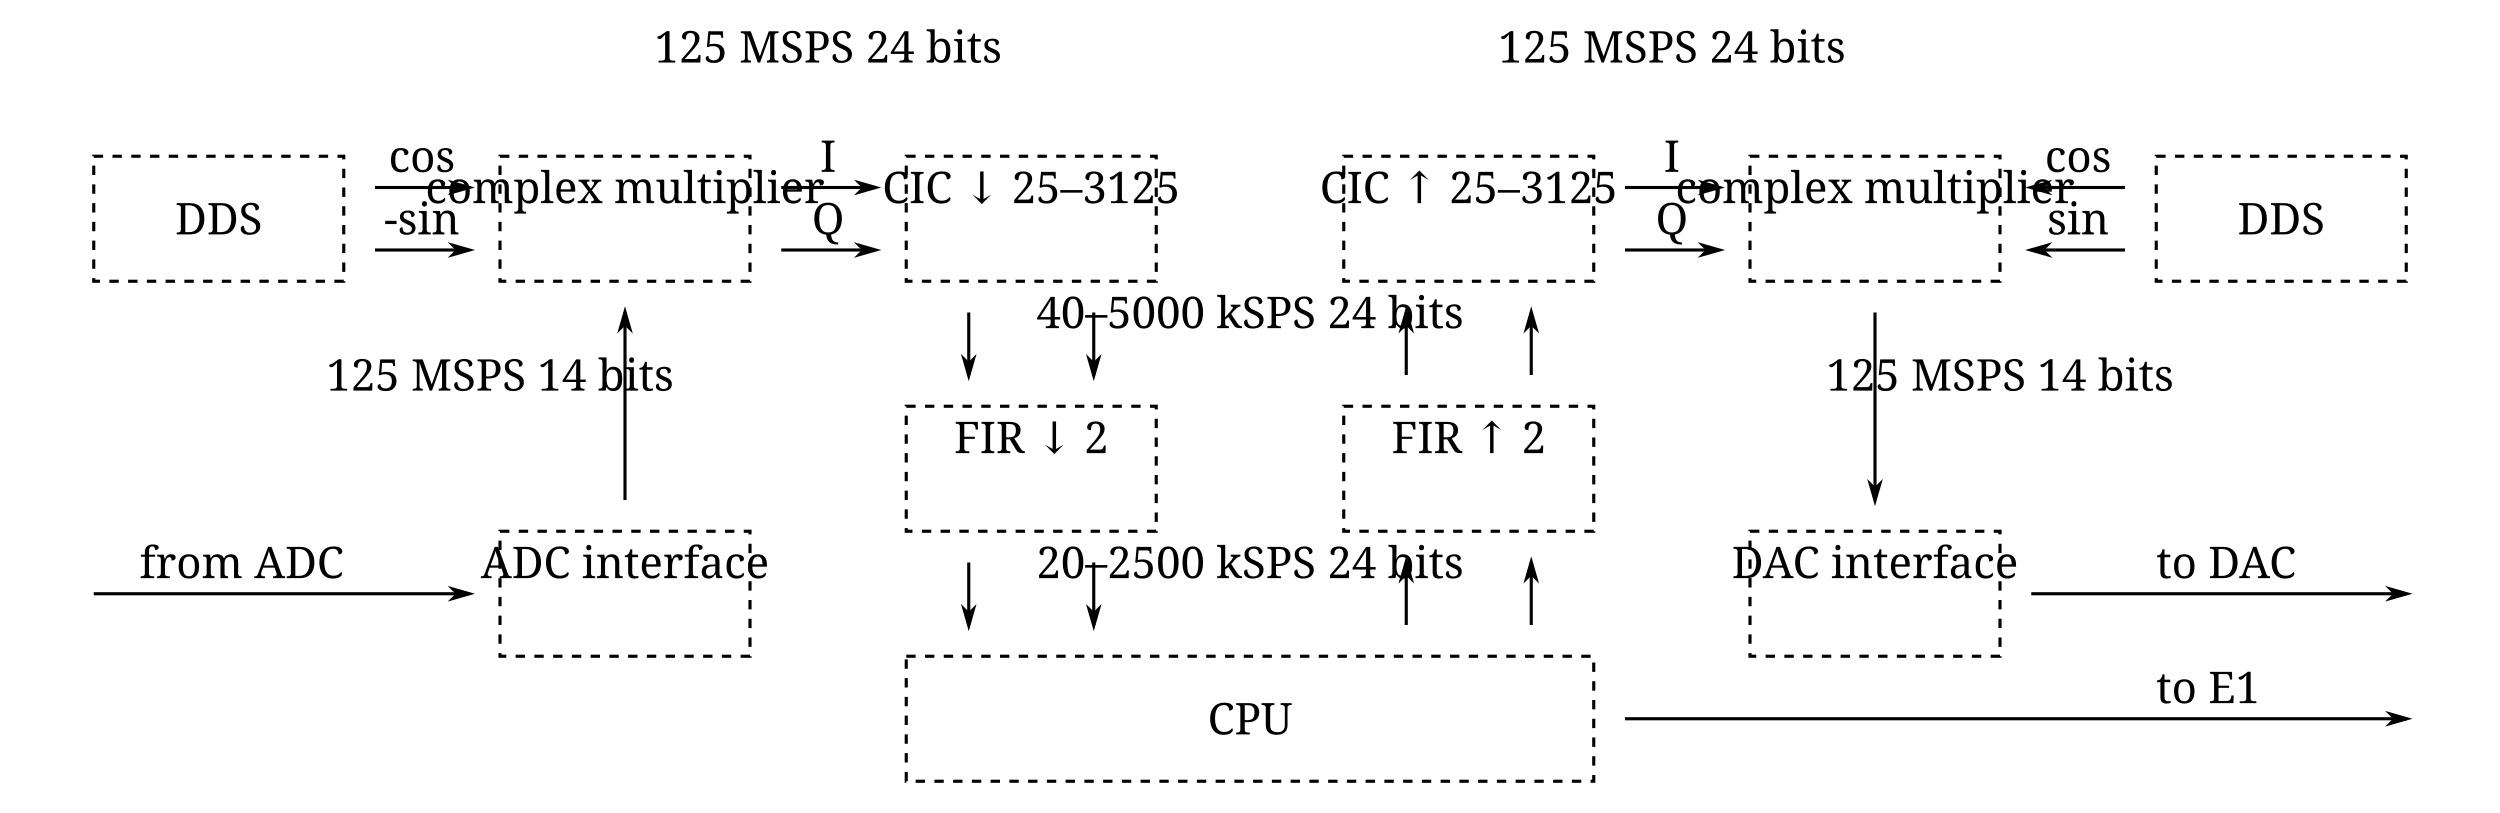
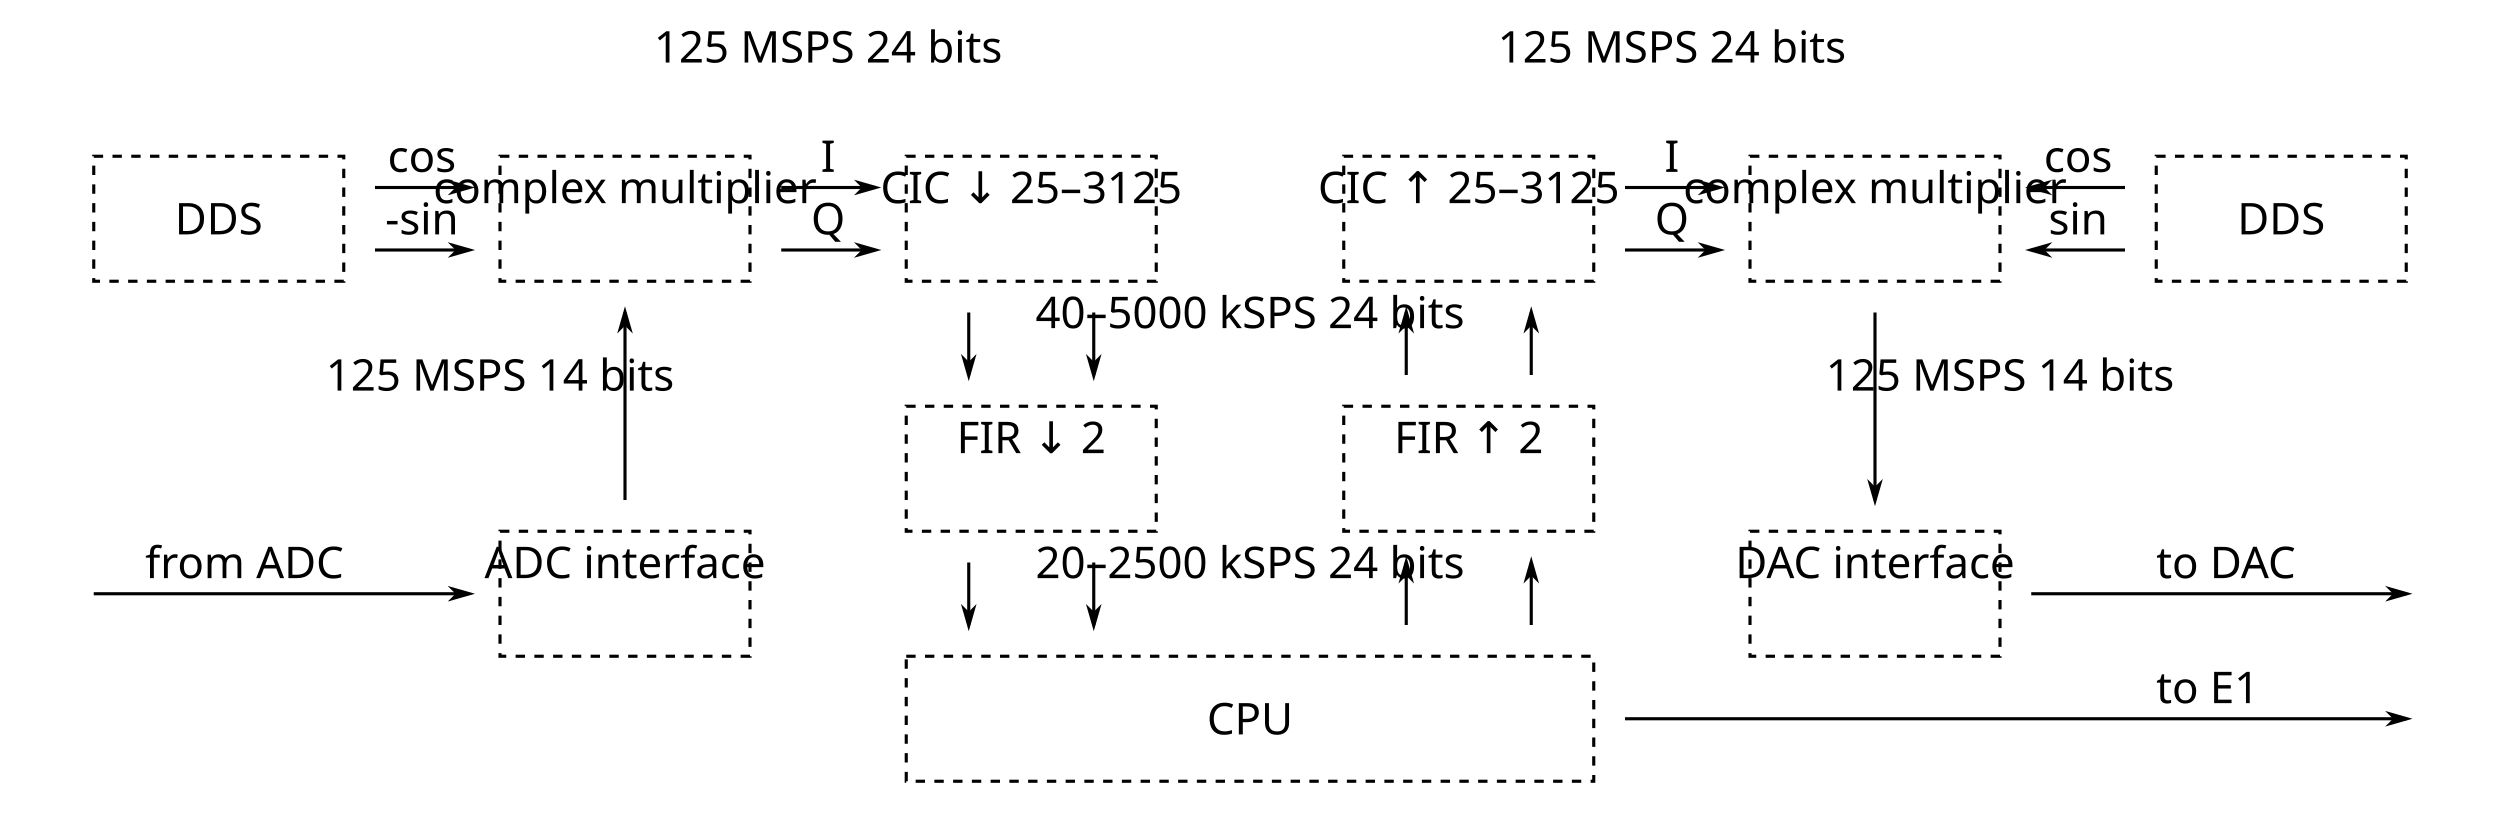
<svg xmlns="http://www.w3.org/2000/svg" width="800" height="260" version="1.1">
  <defs>
    <marker id="Arrow1L" overflow="visible" markerHeight="5" markerWidth="8.75" orient="auto-start-reverse" preserveAspectRatio="xMidYMid" refX="4.25" viewBox="0 0 8.75 5">
      <path transform="scale(-.5)" d="m0 0 5-5-17.5 5 17.5 5z" fill="context-stroke" fill-rule="evenodd" />
    </marker>
  </defs>
-   <text x="200" y="185" fill="#000000" font-family="Cambria" font-size="14px" text-align="center" text-anchor="middle" style="line-height:1.25">
+   <text x="200" y="185" fill="#000000" font-family="Carlito" font-size="14px" text-align="center" text-anchor="middle" style="line-height:1.25">
    <tspan>ADC</tspan>
    <tspan>interface</tspan>
  </text>
-   <text x="330" y="145" fill="#000000" font-family="Cambria" font-size="14px" text-align="center" text-anchor="middle" style="line-height:1.25">
+   <text x="330" y="145" fill="#000000" font-family="Carlito" font-size="14px" text-align="center" text-anchor="middle" style="line-height:1.25">
    <tspan>FIR</tspan>
    <tspan>↓ 2</tspan>
  </text>
  <rect x="290" y="210" width="220" height="40" fill="none" stroke="#000000" stroke-dasharray="3, 3" />
  <rect x="290" y="50" width="80" height="40" fill="none" stroke="#000000" stroke-dasharray="3, 3" />
  <rect x="290" y="130" width="80" height="40" fill="none" stroke="#000000" stroke-dasharray="3, 3" />
  <rect x="160" y="170" width="80" height="40" fill="none" stroke="#000000" stroke-dasharray="3, 3" />
-   <text x="265" y="55" fill="#000000" font-family="Cambria" font-size="14px" text-align="center" text-anchor="middle" style="line-height:1.25">
+   <text x="265" y="55" fill="#000000" font-family="Carlito" font-size="14px" text-align="center" text-anchor="middle" style="line-height:1.25">
    <tspan>I</tspan>
  </text>
-   <text x="265" y="75" fill="#000000" font-family="Cambria" font-size="14px" text-align="center" text-anchor="middle" style="line-height:1.25">
+   <text x="265" y="75" fill="#000000" font-family="Carlito" font-size="14px" text-align="center" text-anchor="middle" style="line-height:1.25">
    <tspan>Q</tspan>
  </text>
-   <text x="160" y="125" fill="#000000" font-family="Cambria" font-size="14px" text-align="center" text-anchor="middle" style="line-height:1.25">
+   <text x="160" y="125" fill="#000000" font-family="Carlito" font-size="14px" text-align="center" text-anchor="middle" style="line-height:1.25">
    <tspan>125 MSPS</tspan>
    <tspan>14 bits</tspan>
  </text>
-   <text x="400" y="235" fill="#000000" font-family="Cambria" font-size="14px" text-align="center" text-anchor="middle" style="line-height:1.25">
+   <text x="400" y="235" fill="#000000" font-family="Carlito" font-size="14px" text-align="center" text-anchor="middle" style="line-height:1.25">
    <tspan>CPU</tspan>
  </text>
  <path d="m30 190h120" fill="none" marker-end="url(#Arrow1L)" stroke="#000000" />
-   <text x="110" y="185" fill="#000000" font-family="Cambria" font-size="14px" text-align="end" text-anchor="end" style="line-height:1.25">
+   <text x="110" y="185" fill="#000000" font-family="Carlito" font-size="14px" text-align="end" text-anchor="end" style="line-height:1.25">
    <tspan>from ADC</tspan>
  </text>
-   <text x="265" y="20" fill="#000000" font-family="Cambria" font-size="14px" text-align="center" text-anchor="middle" style="line-height:1.25">
+   <text x="265" y="20" fill="#000000" font-family="Carlito" font-size="14px" text-align="center" text-anchor="middle" style="line-height:1.25">
    <tspan>125 MSPS</tspan>
    <tspan>24 bits</tspan>
  </text>
  <path d="m250 60h30" fill="none" marker-end="url(#Arrow1L)" stroke="#000000" />
  <path d="m250 80h30" fill="none" marker-end="url(#Arrow1L)" stroke="#000000" />
-   <text x="600" y="185" fill="#000000" font-family="Cambria" font-size="14px" text-align="center" text-anchor="middle" style="line-height:1.25">
+   <text x="600" y="185" fill="#000000" font-family="Carlito" font-size="14px" text-align="center" text-anchor="middle" style="line-height:1.25">
    <tspan>DAC</tspan>
    <tspan>interface</tspan>
  </text>
-   <text x="470" y="65" fill="#000000" font-family="Cambria" font-size="14px" text-align="center" text-anchor="middle" style="line-height:1.25">
+   <text x="470" y="65" fill="#000000" font-family="Carlito" font-size="14px" text-align="center" text-anchor="middle" style="line-height:1.25">
    <tspan>CIC</tspan>
    <tspan>↑ 25–3125</tspan>
  </text>
-   <text x="470" y="145" fill="#000000" font-family="Cambria" font-size="14px" text-align="center" text-anchor="middle" style="line-height:1.25">
+   <text x="470" y="145" fill="#000000" font-family="Carlito" font-size="14px" text-align="center" text-anchor="middle" style="line-height:1.25">
    <tspan>FIR</tspan>
    <tspan>↑ 2</tspan>
  </text>
  <rect x="430" y="50" width="80" height="40" fill="none" stroke="#000000" stroke-dasharray="3, 3" />
  <rect x="430" y="130" width="80" height="40" fill="none" stroke="#000000" stroke-dasharray="3, 3" />
  <rect x="560" y="170" width="80" height="40" fill="none" stroke="#000000" stroke-dasharray="3, 3" />
  <path d="m650 190h120" fill="none" marker-end="url(#Arrow1L)" stroke="#000000" />
-   <text x="690" y="185" fill="#000000" font-family="Cambria" font-size="14px" style="line-height:1.25">
+   <text x="690" y="185" fill="#000000" font-family="Carlito" font-size="14px" style="line-height:1.25">
    <tspan>to DAC</tspan>
  </text>
  <path d="m310 180v20" fill="none" marker-end="url(#Arrow1L)" stroke="#000000" />
  <path d="m350 180v20" fill="none" marker-end="url(#Arrow1L)" stroke="#000000" />
  <path d="m450 200v-20" fill="none" marker-end="url(#Arrow1L)" stroke="#000000" />
  <path d="m490 200v-20" fill="none" marker-end="url(#Arrow1L)" stroke="#000000" />
  <path d="m450 120v-20" fill="none" marker-end="url(#Arrow1L)" stroke="#000000" />
  <path d="m490 120v-20" fill="none" marker-end="url(#Arrow1L)" stroke="#000000" />
-   <text x="535" y="20" fill="#000000" font-family="Cambria" font-size="14px" text-align="center" text-anchor="middle" style="line-height:1.25">
+   <text x="535" y="20" fill="#000000" font-family="Carlito" font-size="14px" text-align="center" text-anchor="middle" style="line-height:1.25">
    <tspan>125 MSPS</tspan>
    <tspan>24 bits</tspan>
  </text>
-   <text x="640" y="125" fill="#000000" font-family="Cambria" font-size="14px" text-align="center" text-anchor="middle" style="line-height:1.25">
+   <text x="640" y="125" fill="#000000" font-family="Carlito" font-size="14px" text-align="center" text-anchor="middle" style="line-height:1.25">
    <tspan>125 MSPS</tspan>
    <tspan>14 bits</tspan>
  </text>
-   <text x="535" y="55" fill="#000000" font-family="Cambria" font-size="14px" text-align="center" text-anchor="middle" style="line-height:1.25">
+   <text x="535" y="55" fill="#000000" font-family="Carlito" font-size="14px" text-align="center" text-anchor="middle" style="line-height:1.25">
    <tspan>I</tspan>
  </text>
-   <text x="535" y="75" fill="#000000" font-family="Cambria" font-size="14px" text-align="center" text-anchor="middle" style="line-height:1.25">
+   <text x="535" y="75" fill="#000000" font-family="Carlito" font-size="14px" text-align="center" text-anchor="middle" style="line-height:1.25">
    <tspan>Q</tspan>
  </text>
  <path d="m520 60h30" fill="none" marker-end="url(#Arrow1L)" stroke="#000000" />
  <path d="m520 80h30" fill="none" marker-end="url(#Arrow1L)" stroke="#000000" />
-   <text x="330" y="65" fill="#000000" font-family="Cambria" font-size="14px" text-align="center" text-anchor="middle" style="line-height:1.25">
+   <text x="330" y="65" fill="#000000" font-family="Carlito" font-size="14px" text-align="center" text-anchor="middle" style="line-height:1.25">
    <tspan>CIC</tspan>
    <tspan>↓ 25–3125</tspan>
  </text>
  <path d="m310 100v20" fill="none" marker-end="url(#Arrow1L)" stroke="#000000" />
  <path d="m350 100v20" fill="none" marker-end="url(#Arrow1L)" stroke="#000000" />
-   <text x="200" y="65" fill="#000000" font-family="Cambria" font-size="14px" text-align="center" text-anchor="middle" style="line-height:1.25">
+   <text x="200" y="65" fill="#000000" font-family="Carlito" font-size="14px" text-align="center" text-anchor="middle" style="line-height:1.25">
    <tspan>complex</tspan>
    <tspan>multiplier</tspan>
  </text>
  <rect x="160" y="50" width="80" height="40" fill="none" stroke="#000000" stroke-dasharray="3, 3" />
-   <text x="70" y="75" fill="#000000" font-family="Cambria" font-size="14px" text-align="center" text-anchor="middle" style="line-height:1.25">
+   <text x="70" y="75" fill="#000000" font-family="Carlito" font-size="14px" text-align="center" text-anchor="middle" style="line-height:1.25">
    <tspan>DDS</tspan>
  </text>
  <rect x="30" y="50" width="80" height="40" fill="none" stroke="#000000" stroke-dasharray="3, 3" />
-   <text x="135" y="55" fill="#000000" font-family="Cambria" font-size="14px" text-align="center" text-anchor="middle" style="line-height:1.25">
+   <text x="135" y="55" fill="#000000" font-family="Carlito" font-size="14px" text-align="center" text-anchor="middle" style="line-height:1.25">
    <tspan>cos</tspan>
  </text>
-   <text x="135" y="75" fill="#000000" font-family="Cambria" font-size="14px" text-align="center" text-anchor="middle" style="line-height:1.25">
+   <text x="135" y="75" fill="#000000" font-family="Carlito" font-size="14px" text-align="center" text-anchor="middle" style="line-height:1.25">
    <tspan>-sin</tspan>
  </text>
  <path d="m120 60h30" fill="none" marker-end="url(#Arrow1L)" stroke="#000000" />
  <path d="m120 80h30" fill="none" marker-end="url(#Arrow1L)" stroke="#000000" />
-   <text x="600" y="65" fill="#000000" font-family="Cambria" font-size="14px" text-align="center" text-anchor="middle" style="line-height:1.25">
+   <text x="600" y="65" fill="#000000" font-family="Carlito" font-size="14px" text-align="center" text-anchor="middle" style="line-height:1.25">
    <tspan>complex</tspan>
    <tspan>multiplier</tspan>
  </text>
  <rect x="560" y="50" width="80" height="40" fill="none" stroke="#000000" stroke-dasharray="3, 3" />
-   <text x="730" y="75" fill="#000000" font-family="Cambria" font-size="14px" text-align="center" text-anchor="middle" style="line-height:1.25">
+   <text x="730" y="75" fill="#000000" font-family="Carlito" font-size="14px" text-align="center" text-anchor="middle" style="line-height:1.25">
    <tspan>DDS</tspan>
  </text>
  <rect x="690" y="50" width="80" height="40" fill="none" stroke="#000000" stroke-dasharray="3, 3" />
-   <text x="665" y="55" fill="#000000" font-family="Cambria" font-size="14px" text-align="center" text-anchor="middle" style="line-height:1.25">
+   <text x="665" y="55" fill="#000000" font-family="Carlito" font-size="14px" text-align="center" text-anchor="middle" style="line-height:1.25">
    <tspan>cos</tspan>
  </text>
-   <text x="665" y="75" fill="#000000" font-family="Cambria" font-size="14px" text-align="center" text-anchor="middle" style="line-height:1.25">
+   <text x="665" y="75" fill="#000000" font-family="Carlito" font-size="14px" text-align="center" text-anchor="middle" style="line-height:1.25">
    <tspan>sin</tspan>
  </text>
  <path d="m680 60h-30" fill="none" marker-end="url(#Arrow1L)" stroke="#000000" />
  <path d="m680 80h-30" fill="none" marker-end="url(#Arrow1L)" stroke="#000000" />
-   <text x="400" y="185" fill="#000000" font-family="Cambria" font-size="14px" text-align="center" text-anchor="middle" style="line-height:1.25">
+   <text x="400" y="185" fill="#000000" font-family="Carlito" font-size="14px" text-align="center" text-anchor="middle" style="line-height:1.25">
    <tspan>20–2500 kSPS</tspan>
    <tspan>24 bits</tspan>
  </text>
-   <text x="400" y="105" fill="#000000" font-family="Cambria" font-size="14px" text-align="center" text-anchor="middle" style="line-height:1.25">
+   <text x="400" y="105" fill="#000000" font-family="Carlito" font-size="14px" text-align="center" text-anchor="middle" style="line-height:1.25">
    <tspan>40–5000 kSPS</tspan>
    <tspan>24 bits</tspan>
  </text>
  <path d="m200 160v-60" fill="none" marker-end="url(#Arrow1L)" stroke="#000000" />
  <path d="m600 100v60" fill="none" marker-end="url(#Arrow1L)" stroke="#000000" />
  <path d="m520 230h250" fill="none" marker-end="url(#Arrow1L)" stroke="#000000" />
-   <text x="690" y="225" fill="#000000" font-family="Cambria" font-size="14px" style="line-height:1.25">
+   <text x="690" y="225" fill="#000000" font-family="Carlito" font-size="14px" style="line-height:1.25">
    <tspan>to E1</tspan>
  </text>
</svg>
